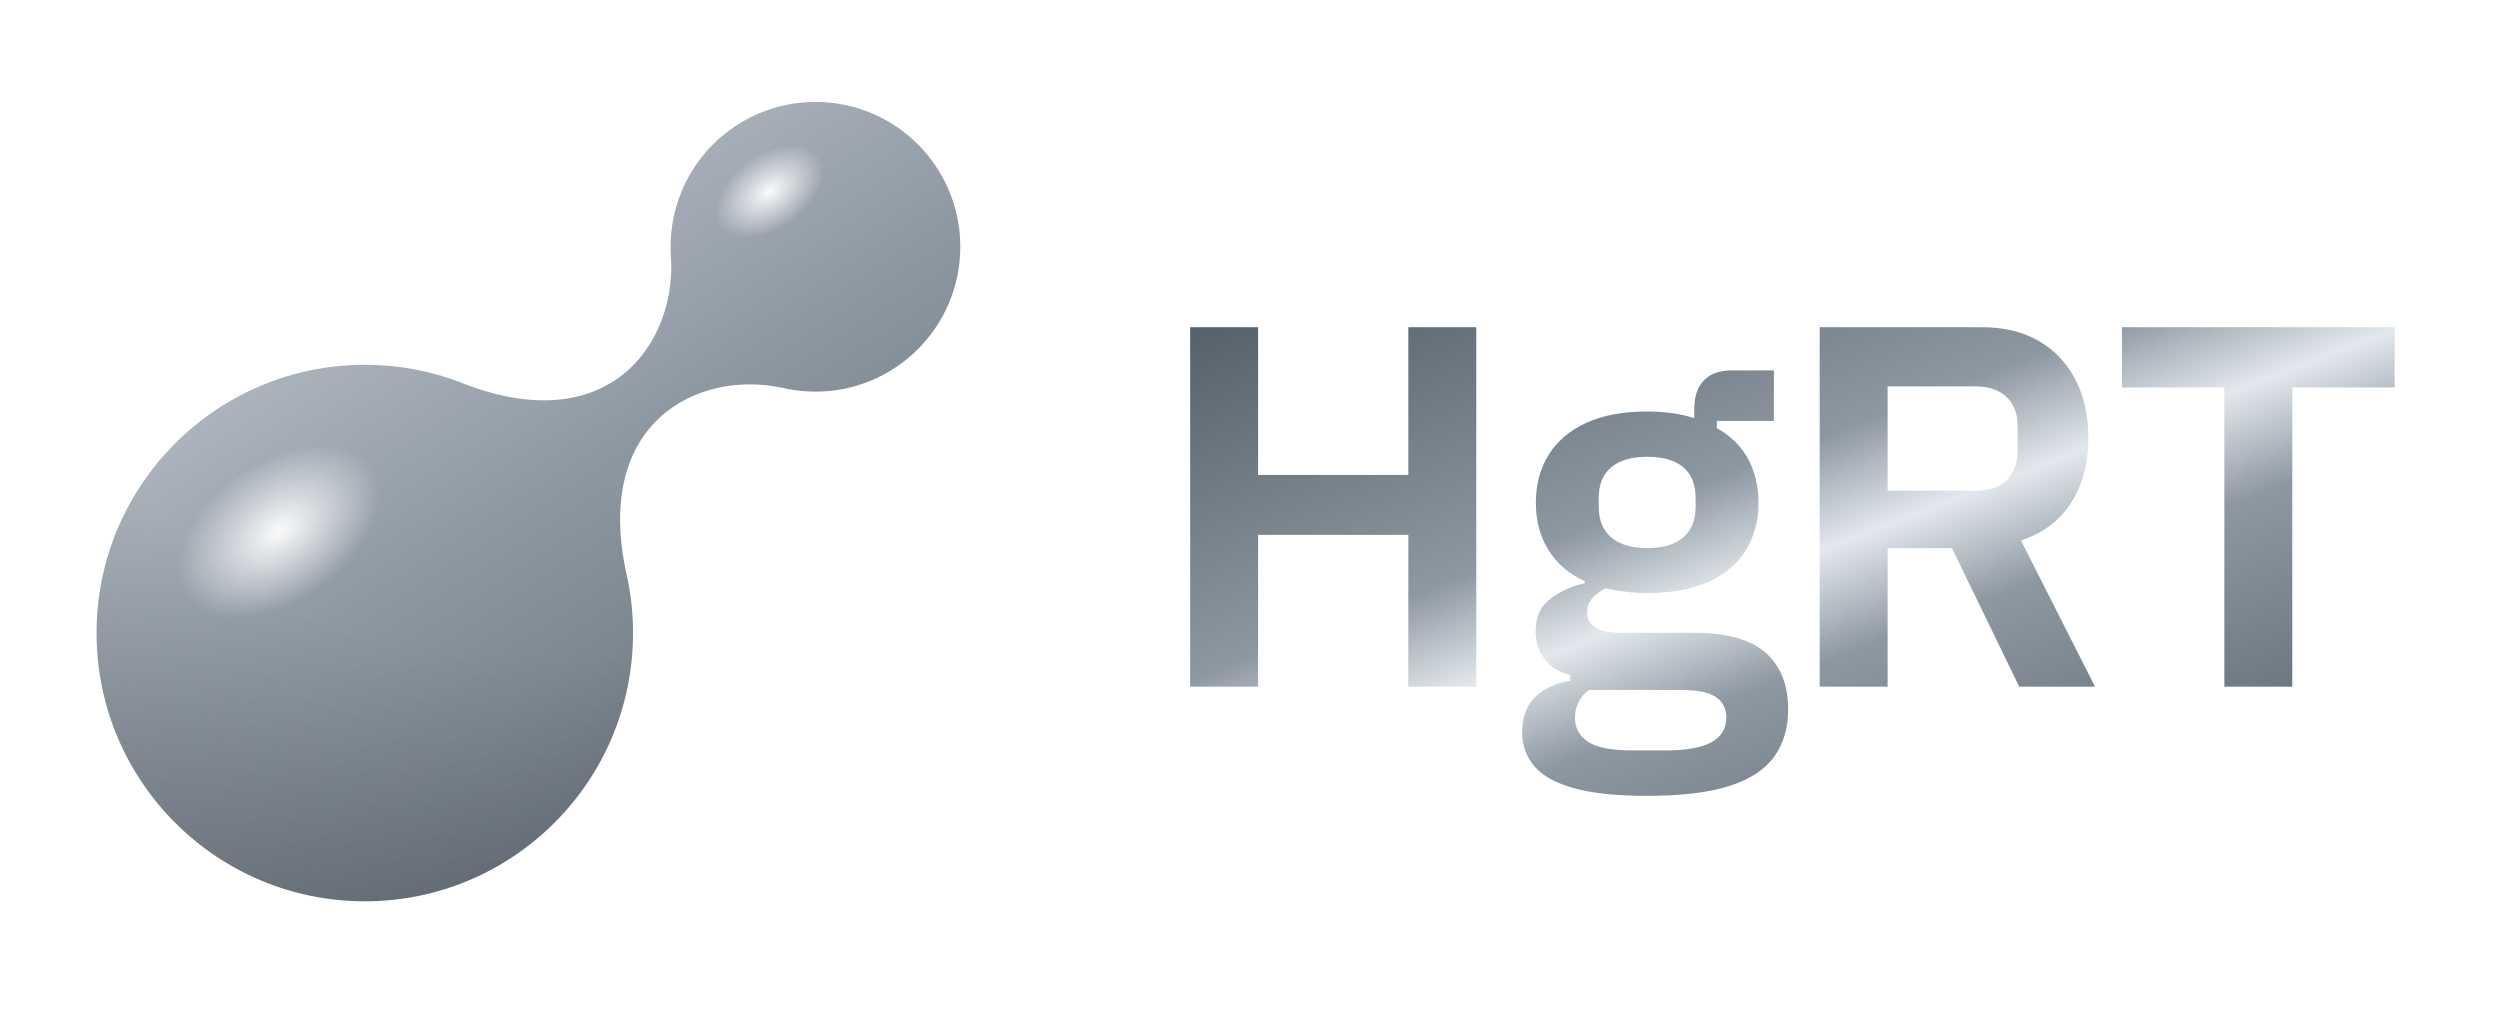
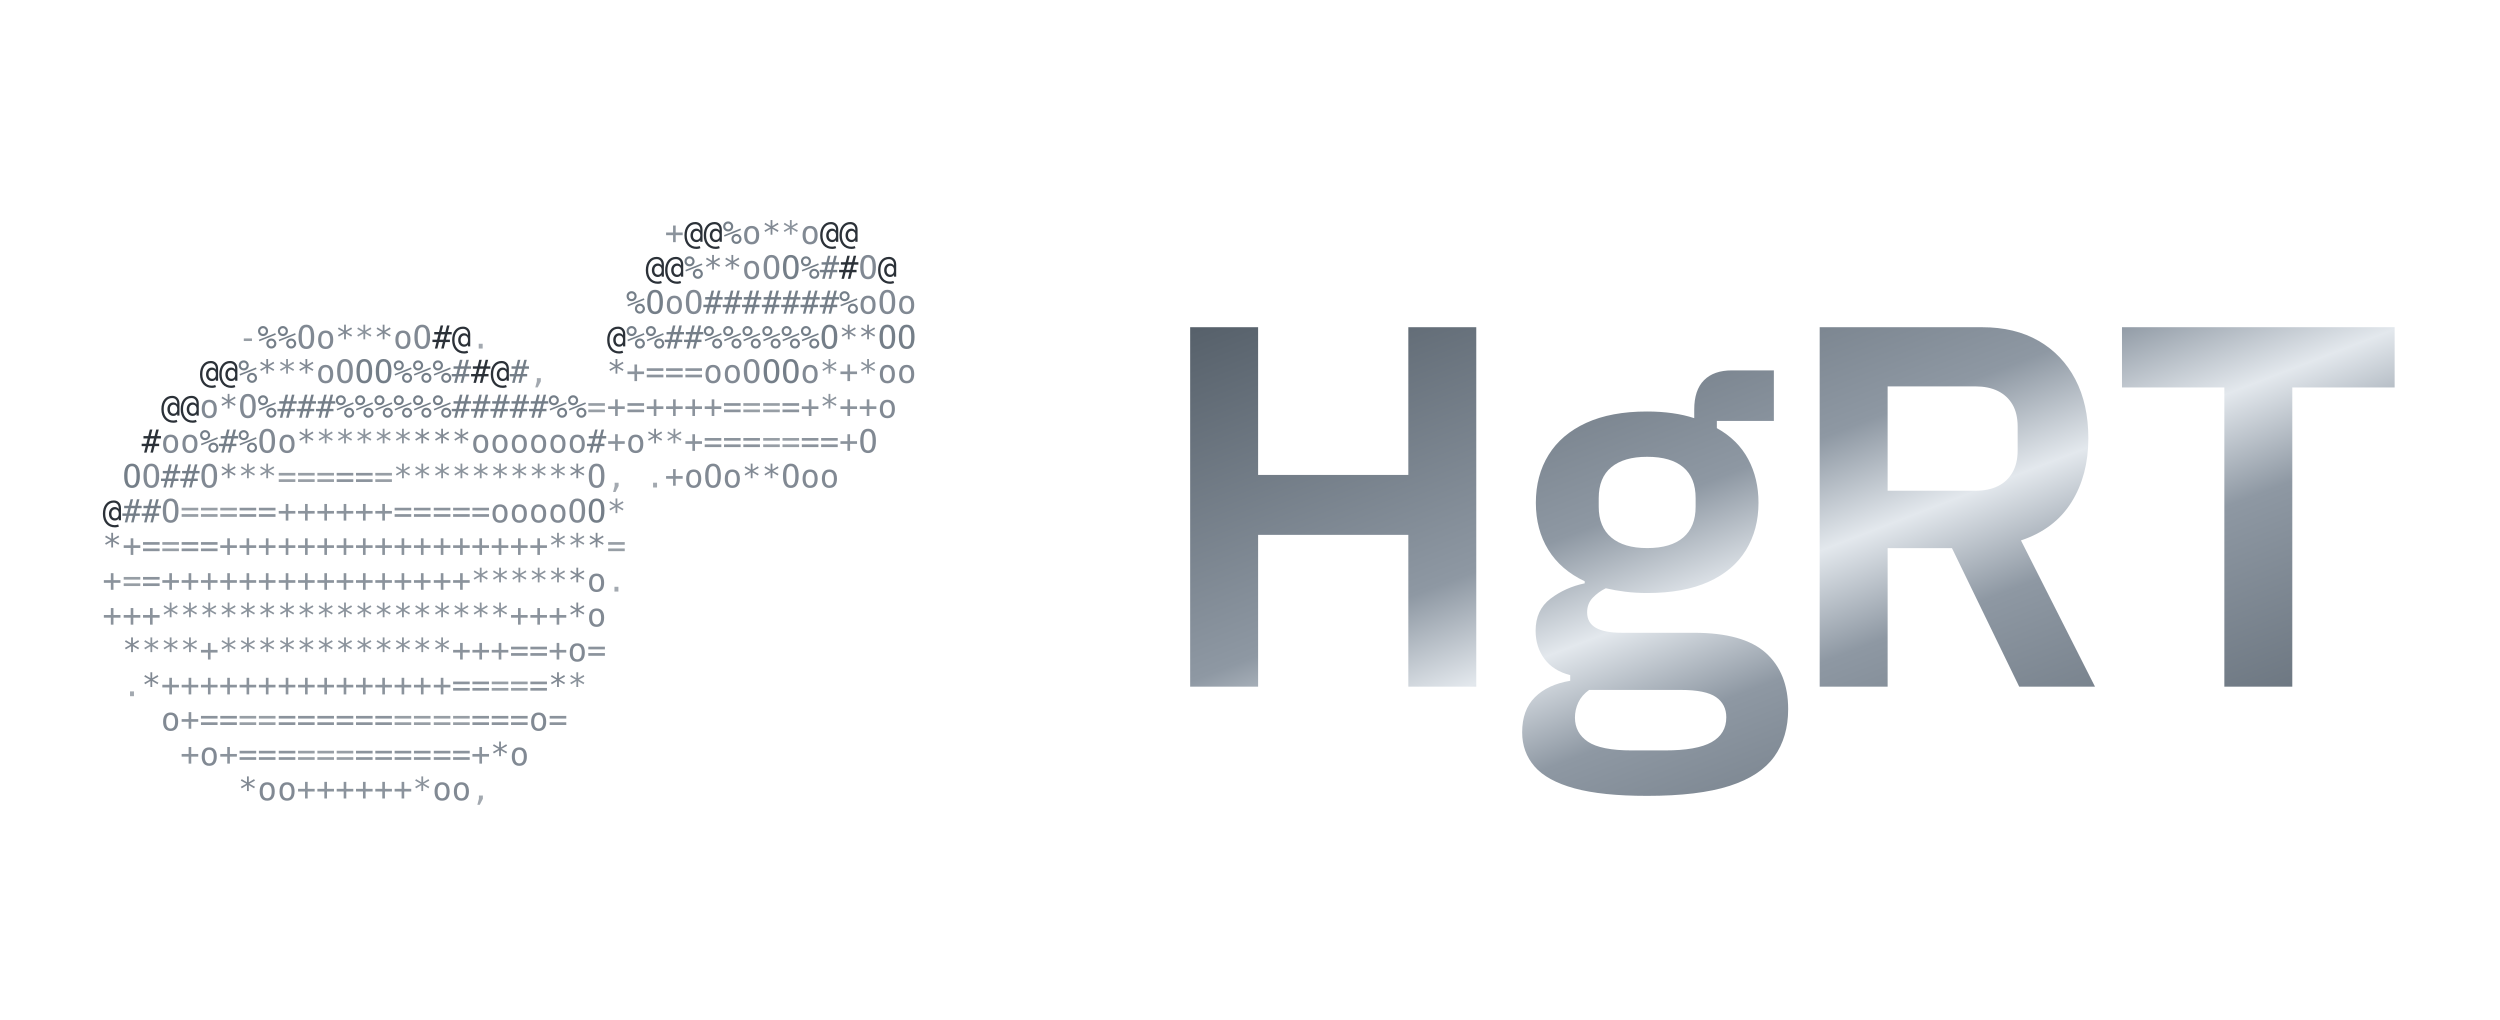
<svg xmlns="http://www.w3.org/2000/svg" viewBox="0 0 466 190" width="466" height="190">
  <defs>
-     <linearGradient id="hg" x1="0.15" y1="0" x2="0.85" y2="1">
-       <stop offset="0" stop-color="#c9d0d7" />
-       <stop offset="0.5" stop-color="#8e98a3" />
-       <stop offset="1" stop-color="#5d6772" />
-     </linearGradient>
-     <radialGradient id="hl">
-       <stop offset="0" stop-color="#ffffff" stop-opacity=".95" />
-       <stop offset="1" stop-color="#ffffff" stop-opacity="0" />
-     </radialGradient>
-     <radialGradient id="rim" cx="0.5" cy="0.15" r="0.9">
-       <stop offset="0.55" stop-color="#000" stop-opacity="0" />
-       <stop offset="1" stop-color="#000" stop-opacity=".22" />
-     </radialGradient>
-     <clipPath id="drop">
-       <path d="M 18 118 a 50 50 0 1 0 100 0 a 50 50 0 1 0 -100 0 Z M 125 46 a 27 27 0 1 0 54 0 a 27 27 0 1 0 -54 0 Z M 116.81 107.16 C 110.41 78.33 130.51 68.84 146.07 72.34 A 27 27 0 0 0 125.06 47.83 C 126.14 63.74 113.69 82.16 86.18 71.42 Z" />
-     </clipPath>
+     <path id="a1" d="M1.433 4.676H2.171V5.569H1.433Z" />
+     <path id="a2" d="M1.471 4.682H2.209V5.288L1.632 6.41H1.181L1.471 5.288Z" />
+     <path id="a3" d="M1.433 2.455H2.171V3.343H1.433ZM1.433 4.676H2.171V5.569H1.433Z" />
+     <path id="a4" d="M1.043 3.686H2.569V4.166H1.043Z" />
+     <path id="a5" d="M0.258 4.034H3.354V4.538H0.258ZM0.258 2.845H3.354V3.343H0.258Z" />
+     <path id="a6" d="M2.051 2.139V3.439H3.354V3.938H2.051V5.238H1.559V3.938H0.258V3.439H1.559V2.139Z" />
+     <path id="a7" d="M3.126 1.916 2.077 2.484 3.126 3.056 2.959 3.343 1.975 2.748V3.853H1.638V2.748L0.653 3.343L0.486 3.056L1.535 2.484L0.486 1.916L0.653 1.626L1.638 2.221V1.116H1.975V2.221L2.959 1.626Z" />
+     <path id="a8" d="M1.805 2.666Q1.395 2.666 1.184 2.985Q0.973 3.305 0.973 3.932Q0.973 4.556 1.184 4.876Q1.395 5.197 1.805 5.197Q2.218 5.197 2.429 4.876Q2.64 4.556 2.64 3.932Q2.64 3.305 2.429 2.985Q2.218 2.666 1.805 2.666ZM1.805 2.209Q2.487 2.209 2.849 2.651Q3.211 3.094 3.211 3.932Q3.211 4.772 2.851 5.213Q2.49 5.654 1.805 5.654Q1.122 5.654 0.762 5.213Q0.401 4.772 0.401 3.932Q0.401 3.094 0.762 2.651Q1.122 2.209 1.805 2.209Z" />
+     <path id="a9" d="M2.651 3.387Q2.651 2.423 2.454 2.01Q2.256 1.597 1.805 1.597Q1.356 1.597 1.159 2.01Q0.961 2.423 0.961 3.387Q0.961 4.348 1.159 4.761Q1.356 5.174 1.805 5.174Q2.256 5.174 2.454 4.762Q2.651 4.351 2.651 3.387ZM3.27 3.387Q3.27 4.529 2.908 5.092Q2.546 5.654 1.805 5.654Q1.063 5.654 0.703 5.095Q0.343 4.535 0.343 3.387Q0.343 2.241 0.705 1.679Q1.066 1.116 1.805 1.116Q2.546 1.116 2.908 1.679Q3.27 2.241 3.27 3.387Z" />
+     <path id="a10" d="M2.039 4.635Q2.039 4.863 2.193 5.019Q2.347 5.174 2.575 5.174Q2.801 5.174 2.958 5.017Q3.114 4.86 3.114 4.635Q3.114 4.409 2.956 4.251Q2.798 4.093 2.575 4.093Q2.347 4.093 2.193 4.248Q2.039 4.403 2.039 4.635ZM1.644 4.635Q1.644 4.239 1.913 3.968Q2.183 3.697 2.575 3.697Q2.763 3.697 2.931 3.768Q3.1 3.838 3.234 3.973Q3.369 4.11 3.442 4.28Q3.516 4.45 3.516 4.635Q3.516 5.024 3.243 5.297Q2.971 5.569 2.575 5.569Q2.177 5.569 1.91 5.301Q1.644 5.033 1.644 4.635ZM0.354 4.207 0.252 3.926 3.305 2.701 3.425 2.982ZM0.492 2.312Q0.492 2.543 0.646 2.697Q0.8 2.851 1.031 2.851Q1.257 2.851 1.415 2.694Q1.573 2.537 1.573 2.312Q1.573 2.086 1.415 1.929Q1.257 1.772 1.031 1.772Q0.806 1.772 0.649 1.928Q0.492 2.083 0.492 2.312ZM0.097 2.312Q0.097 1.916 0.366 1.645Q0.636 1.374 1.031 1.374Q1.219 1.374 1.39 1.444Q1.562 1.515 1.693 1.646Q1.825 1.778 1.897 1.95Q1.969 2.121 1.969 2.312Q1.969 2.704 1.696 2.975Q1.424 3.246 1.031 3.246Q0.636 3.246 0.366 2.977Q0.097 2.707 0.097 2.312Z" />
+     <path id="a11" d="M2.004 1.263 1.699 2.479H2.417L2.725 1.263H3.193L2.886 2.479H3.601V2.93H2.777L2.531 3.908H3.264V4.356H2.417L2.112 5.569H1.644L1.951 4.356H1.23L0.923 5.569H0.457L0.762 4.356H0.006V3.908H0.876L1.122 2.93H0.343V2.479H1.23L1.535 1.263ZM2.309 2.93H1.591L1.345 3.908H2.065Z" />
+     <path id="a12" d="M3.041 3.973Q3.041 3.595 2.854 3.368Q2.666 3.141 2.353 3.141Q2.039 3.141 1.85 3.368Q1.661 3.595 1.661 3.973Q1.661 4.354 1.85 4.581Q2.039 4.808 2.353 4.808Q2.666 4.808 2.854 4.581Q3.041 4.354 3.041 3.973ZM3.451 5.174H3.029V4.849Q2.921 5.033 2.729 5.133Q2.537 5.232 2.297 5.232Q1.825 5.232 1.516 4.878Q1.207 4.523 1.207 3.973Q1.207 3.422 1.516 3.067Q1.825 2.713 2.297 2.713Q2.531 2.713 2.728 2.815Q2.924 2.918 3.029 3.097V2.912Q3.029 2.455 2.771 2.177Q2.514 1.898 2.089 1.898Q1.368 1.898 0.942 2.459Q0.516 3.021 0.516 3.979Q0.516 4.942 0.999 5.514Q1.482 6.085 2.285 6.085Q2.443 6.085 2.602 6.056Q2.76 6.026 2.927 5.965L3.067 6.36Q2.883 6.434 2.703 6.469Q2.522 6.504 2.353 6.504Q1.307 6.504 0.693 5.821Q0.079 5.139 0.079 3.979Q0.079 2.836 0.63 2.159Q1.181 1.482 2.106 1.482Q2.719 1.482 3.085 1.872Q3.451 2.262 3.451 2.918Z" />
    <linearGradient id="sheen" x1="0" y1="0" x2="1" y2="1">
      <stop offset="0" stop-color="#56606a" />
      <stop offset="0.38" stop-color="#8e98a3" />
      <stop offset="0.5" stop-color="#e3e8ed" />
      <stop offset="0.62" stop-color="#8e98a3" />
      <stop offset="1" stop-color="#56606a" />
    </linearGradient>
  </defs>
-   <path d="M 18 118 a 50 50 0 1 0 100 0 a 50 50 0 1 0 -100 0 Z M 125 46 a 27 27 0 1 0 54 0 a 27 27 0 1 0 -54 0 Z M 116.81 107.16 C 110.41 78.33 130.51 68.84 146.07 72.34 A 27 27 0 0 0 125.06 47.83 C 126.14 63.74 113.69 82.16 86.18 71.42 Z" fill="url(#hg)" />
-   <g clip-path="url(#drop)">
-     <rect width="190" height="190" fill="url(#rim)" />
-     <ellipse cx="52.0" cy="99.0" rx="21.0" ry="13.0" transform="rotate(-35 52.0 99.0)" fill="url(#hl)" />
-     <ellipse cx="143.4" cy="35.7" rx="11.3" ry="7.0" transform="rotate(-35 143.4 35.7)" fill="url(#hl)" />
+   <g fill="#6b7580" fill-opacity="0.62">
+     <use href="#a1" x="87.8" y="59.4" />
+     <use href="#a2" x="98.6" y="65.8" />
+     <use href="#a2" x="113.1" y="85.3" />
+     <use href="#a1" x="120.3" y="85.3" />
+     <use href="#a1" x="113.1" y="104.7" />
+     <use href="#a1" x="22.8" y="124.2" />
+     <use href="#a2" x="87.8" y="143.6" />
+   </g>
+   <g fill="#6b7580" fill-opacity="0.70">
+     <use href="#a4" x="44.4" y="59.4" />
+     <use href="#a5" x="109.4" y="72.3" />
+     <use href="#a5" x="138.3" y="72.3" />
+     <use href="#a5" x="142.0" y="72.3" />
+     <use href="#a5" x="142.0" y="78.8" />
+     <use href="#a5" x="145.6" y="78.8" />
+     <use href="#a5" x="51.7" y="85.3" />
+     <use href="#a5" x="55.3" y="85.3" />
+     <use href="#a5" x="58.9" y="85.3" />
+     <use href="#a5" x="69.7" y="85.3" />
+     <use href="#a5" x="33.6" y="91.8" />
+     <use href="#a5" x="37.2" y="91.8" />
+     <use href="#a5" x="40.8" y="91.8" />
+     <use href="#a5" x="30.0" y="98.2" />
+     <use href="#a5" x="113.1" y="98.2" />
+     <use href="#a5" x="22.8" y="104.7" />
+     <use href="#a5" x="91.4" y="124.2" />
+     <use href="#a5" x="95.0" y="124.2" />
+     <use href="#a5" x="44.4" y="130.6" />
+     <use href="#a5" x="48.0" y="130.6" />
+     <use href="#a5" x="73.3" y="130.6" />
+     <use href="#a5" x="76.9" y="130.6" />
+     <use href="#a5" x="80.6" y="130.6" />
+     <use href="#a5" x="84.2" y="130.6" />
+     <use href="#a5" x="55.3" y="137.1" />
+     <use href="#a5" x="58.9" y="137.1" />
+     <use href="#a5" x="62.5" y="137.1" />
+   </g>
+   <g fill="#6b7580" fill-opacity="0.78">
+     <use href="#a6" x="123.9" y="39.9" />
+     <use href="#a7" x="145.6" y="39.9" />
+     <use href="#a7" x="66.1" y="59.4" />
+     <use href="#a7" x="51.7" y="65.8" />
+     <use href="#a6" x="116.7" y="65.8" />
+     <use href="#a5" x="120.3" y="65.8" />
+     <use href="#a5" x="123.9" y="65.8" />
+     <use href="#a5" x="127.5" y="65.8" />
+     <use href="#a7" x="152.8" y="65.8" />
+     <use href="#a6" x="156.4" y="65.8" />
+     <use href="#a7" x="160.0" y="65.8" />
+     <use href="#a6" x="113.1" y="72.3" />
+     <use href="#a5" x="116.7" y="72.3" />
+     <use href="#a6" x="120.3" y="72.3" />
+     <use href="#a6" x="123.9" y="72.3" />
+     <use href="#a6" x="127.5" y="72.3" />
+     <use href="#a6" x="131.1" y="72.3" />
+     <use href="#a5" x="134.7" y="72.3" />
+     <use href="#a5" x="145.6" y="72.3" />
+     <use href="#a6" x="149.2" y="72.3" />
+     <use href="#a7" x="152.8" y="72.3" />
+     <use href="#a6" x="156.4" y="72.3" />
+     <use href="#a6" x="160.0" y="72.3" />
+     <use href="#a7" x="58.9" y="78.8" />
+     <use href="#a7" x="62.5" y="78.8" />
+     <use href="#a7" x="66.1" y="78.8" />
+     <use href="#a7" x="69.7" y="78.8" />
+     <use href="#a7" x="73.3" y="78.8" />
+     <use href="#a6" x="113.1" y="78.8" />
+     <use href="#a7" x="123.9" y="78.8" />
+     <use href="#a6" x="127.5" y="78.8" />
+     <use href="#a5" x="131.1" y="78.8" />
+     <use href="#a5" x="134.7" y="78.8" />
+     <use href="#a5" x="138.3" y="78.8" />
+     <use href="#a5" x="149.2" y="78.8" />
+     <use href="#a5" x="152.8" y="78.8" />
+     <use href="#a6" x="156.4" y="78.8" />
+     <use href="#a7" x="44.4" y="85.3" />
+     <use href="#a7" x="48.0" y="85.3" />
+     <use href="#a5" x="62.5" y="85.3" />
+     <use href="#a5" x="66.1" y="85.3" />
+     <use href="#a7" x="73.3" y="85.3" />
+     <use href="#a7" x="76.9" y="85.3" />
+     <use href="#a7" x="80.6" y="85.3" />
+     <use href="#a7" x="84.2" y="85.3" />
+     <use href="#a7" x="87.8" y="85.3" />
+     <use href="#a7" x="91.4" y="85.3" />
+     <use href="#a7" x="95.0" y="85.3" />
+     <use href="#a7" x="98.6" y="85.3" />
+     <use href="#a7" x="102.2" y="85.3" />
+     <use href="#a6" x="123.9" y="85.3" />
+     <use href="#a5" x="44.4" y="91.8" />
+     <use href="#a5" x="48.0" y="91.8" />
+     <use href="#a6" x="51.7" y="91.8" />
+     <use href="#a6" x="55.3" y="91.8" />
+     <use href="#a6" x="58.9" y="91.8" />
+     <use href="#a6" x="62.5" y="91.8" />
+     <use href="#a6" x="66.1" y="91.8" />
+     <use href="#a6" x="69.7" y="91.8" />
+     <use href="#a5" x="73.3" y="91.8" />
+     <use href="#a5" x="76.9" y="91.8" />
+     <use href="#a5" x="80.6" y="91.8" />
+     <use href="#a5" x="84.2" y="91.8" />
+     <use href="#a5" x="87.8" y="91.8" />
+     <use href="#a7" x="113.1" y="91.8" />
+     <use href="#a6" x="22.8" y="98.2" />
+     <use href="#a5" x="26.4" y="98.2" />
+     <use href="#a5" x="33.6" y="98.2" />
+     <use href="#a5" x="37.2" y="98.2" />
+     <use href="#a6" x="40.8" y="98.2" />
+     <use href="#a6" x="44.4" y="98.2" />
+     <use href="#a6" x="48.0" y="98.2" />
+     <use href="#a6" x="51.7" y="98.2" />
+     <use href="#a6" x="55.3" y="98.2" />
+     <use href="#a6" x="58.9" y="98.2" />
+     <use href="#a6" x="62.5" y="98.2" />
+     <use href="#a6" x="66.1" y="98.2" />
+     <use href="#a6" x="69.7" y="98.2" />
+     <use href="#a6" x="73.3" y="98.2" />
+     <use href="#a6" x="76.9" y="98.2" />
+     <use href="#a6" x="80.6" y="98.2" />
+     <use href="#a6" x="84.2" y="98.2" />
+     <use href="#a6" x="87.8" y="98.2" />
+     <use href="#a6" x="91.4" y="98.2" />
+     <use href="#a6" x="95.0" y="98.2" />
+     <use href="#a6" x="98.6" y="98.2" />
+     <use href="#a7" x="102.2" y="98.2" />
+     <use href="#a7" x="105.8" y="98.2" />
+     <use href="#a6" x="19.1" y="104.7" />
+     <use href="#a5" x="26.4" y="104.7" />
+     <use href="#a6" x="30.0" y="104.7" />
+     <use href="#a6" x="33.6" y="104.7" />
+     <use href="#a6" x="37.2" y="104.7" />
+     <use href="#a6" x="40.8" y="104.7" />
+     <use href="#a6" x="44.4" y="104.7" />
+     <use href="#a6" x="48.0" y="104.7" />
+     <use href="#a6" x="51.7" y="104.7" />
+     <use href="#a6" x="55.3" y="104.7" />
+     <use href="#a6" x="58.9" y="104.7" />
+     <use href="#a6" x="62.5" y="104.7" />
+     <use href="#a6" x="66.1" y="104.7" />
+     <use href="#a6" x="69.7" y="104.7" />
+     <use href="#a6" x="73.3" y="104.7" />
+     <use href="#a6" x="76.9" y="104.7" />
+     <use href="#a6" x="80.6" y="104.7" />
+     <use href="#a6" x="84.2" y="104.7" />
+     <use href="#a7" x="87.8" y="104.7" />
+     <use href="#a7" x="91.4" y="104.7" />
+     <use href="#a7" x="95.0" y="104.7" />
+     <use href="#a7" x="98.6" y="104.7" />
+     <use href="#a7" x="102.2" y="104.7" />
+     <use href="#a6" x="19.1" y="111.2" />
+     <use href="#a6" x="22.8" y="111.2" />
+     <use href="#a6" x="26.4" y="111.2" />
+     <use href="#a7" x="30.0" y="111.2" />
+     <use href="#a7" x="33.6" y="111.2" />
+     <use href="#a7" x="37.2" y="111.2" />
+     <use href="#a7" x="40.8" y="111.2" />
+     <use href="#a7" x="44.4" y="111.2" />
+     <use href="#a7" x="48.0" y="111.2" />
+     <use href="#a7" x="51.7" y="111.2" />
+     <use href="#a7" x="55.3" y="111.2" />
+     <use href="#a7" x="58.9" y="111.2" />
+     <use href="#a7" x="62.5" y="111.2" />
+     <use href="#a7" x="66.1" y="111.2" />
+     <use href="#a7" x="69.7" y="111.2" />
+     <use href="#a7" x="73.3" y="111.2" />
+     <use href="#a7" x="76.9" y="111.2" />
+     <use href="#a7" x="80.6" y="111.2" />
+     <use href="#a7" x="84.2" y="111.2" />
+     <use href="#a7" x="87.8" y="111.2" />
+     <use href="#a7" x="91.4" y="111.2" />
+     <use href="#a6" x="95.0" y="111.2" />
+     <use href="#a6" x="98.6" y="111.2" />
+     <use href="#a6" x="102.2" y="111.2" />
+     <use href="#a7" x="26.4" y="117.7" />
+     <use href="#a7" x="30.0" y="117.7" />
+     <use href="#a7" x="33.6" y="117.7" />
+     <use href="#a6" x="37.2" y="117.7" />
+     <use href="#a7" x="40.8" y="117.7" />
+     <use href="#a7" x="44.4" y="117.7" />
+     <use href="#a7" x="48.0" y="117.7" />
+     <use href="#a7" x="51.7" y="117.7" />
+     <use href="#a7" x="55.3" y="117.7" />
+     <use href="#a7" x="58.9" y="117.7" />
+     <use href="#a7" x="62.5" y="117.7" />
+     <use href="#a7" x="66.1" y="117.7" />
+     <use href="#a7" x="69.7" y="117.7" />
+     <use href="#a7" x="73.3" y="117.7" />
+     <use href="#a7" x="76.9" y="117.7" />
+     <use href="#a7" x="80.6" y="117.7" />
+     <use href="#a6" x="84.2" y="117.7" />
+     <use href="#a6" x="87.8" y="117.7" />
+     <use href="#a6" x="91.4" y="117.7" />
+     <use href="#a5" x="95.0" y="117.7" />
+     <use href="#a5" x="98.6" y="117.7" />
+     <use href="#a6" x="102.2" y="117.7" />
+     <use href="#a5" x="109.4" y="117.7" />
+     <use href="#a6" x="30.0" y="124.2" />
+     <use href="#a6" x="33.6" y="124.2" />
+     <use href="#a6" x="37.2" y="124.2" />
+     <use href="#a6" x="40.8" y="124.2" />
+     <use href="#a6" x="44.4" y="124.2" />
+     <use href="#a6" x="48.0" y="124.2" />
+     <use href="#a6" x="51.7" y="124.2" />
+     <use href="#a6" x="55.3" y="124.2" />
+     <use href="#a6" x="58.9" y="124.2" />
+     <use href="#a6" x="62.5" y="124.2" />
+     <use href="#a6" x="66.1" y="124.2" />
+     <use href="#a6" x="69.7" y="124.2" />
+     <use href="#a6" x="73.3" y="124.2" />
+     <use href="#a6" x="76.9" y="124.2" />
+     <use href="#a6" x="80.6" y="124.2" />
+     <use href="#a5" x="84.2" y="124.2" />
+     <use href="#a5" x="87.8" y="124.2" />
+     <use href="#a5" x="98.6" y="124.2" />
+     <use href="#a7" x="105.8" y="124.2" />
+     <use href="#a6" x="33.6" y="130.6" />
+     <use href="#a5" x="37.2" y="130.6" />
+     <use href="#a5" x="40.8" y="130.6" />
+     <use href="#a5" x="51.7" y="130.6" />
+     <use href="#a5" x="55.3" y="130.6" />
+     <use href="#a5" x="58.9" y="130.6" />
+     <use href="#a5" x="62.5" y="130.6" />
+     <use href="#a5" x="66.1" y="130.6" />
+     <use href="#a5" x="69.7" y="130.6" />
+     <use href="#a5" x="87.8" y="130.6" />
+     <use href="#a5" x="91.4" y="130.6" />
+     <use href="#a5" x="95.0" y="130.6" />
+     <use href="#a5" x="102.2" y="130.6" />
+     <use href="#a6" x="33.6" y="137.1" />
+     <use href="#a6" x="40.8" y="137.1" />
+     <use href="#a5" x="44.4" y="137.1" />
+     <use href="#a5" x="48.0" y="137.1" />
+     <use href="#a5" x="51.7" y="137.1" />
+     <use href="#a5" x="66.1" y="137.1" />
+     <use href="#a5" x="69.7" y="137.1" />
+     <use href="#a5" x="73.3" y="137.1" />
+     <use href="#a5" x="76.9" y="137.1" />
+     <use href="#a5" x="80.6" y="137.1" />
+     <use href="#a5" x="84.2" y="137.1" />
+     <use href="#a6" x="87.8" y="137.1" />
+     <use href="#a6" x="55.3" y="143.6" />
+     <use href="#a6" x="58.9" y="143.6" />
+     <use href="#a6" x="62.5" y="143.6" />
+     <use href="#a6" x="66.1" y="143.6" />
+     <use href="#a6" x="69.7" y="143.6" />
+     <use href="#a6" x="73.3" y="143.6" />
+     <use href="#a7" x="76.9" y="143.6" />
+   </g>
+   <g fill="#6b7580" fill-opacity="0.85">
+     <use href="#a8" x="138.3" y="39.9" />
+     <use href="#a7" x="142.0" y="39.9" />
+     <use href="#a8" x="149.2" y="39.9" />
+     <use href="#a7" x="131.1" y="46.4" />
+     <use href="#a7" x="134.7" y="46.4" />
+     <use href="#a8" x="138.3" y="46.4" />
+     <use href="#a9" x="142.0" y="46.4" />
+     <use href="#a9" x="160.0" y="46.4" />
+     <use href="#a8" x="123.9" y="52.9" />
+     <use href="#a9" x="127.5" y="52.9" />
+     <use href="#a8" x="160.0" y="52.9" />
+     <use href="#a9" x="163.6" y="52.9" />
+     <use href="#a8" x="167.2" y="52.9" />
+     <use href="#a9" x="55.3" y="59.4" />
+     <use href="#a8" x="58.9" y="59.4" />
+     <use href="#a7" x="62.5" y="59.4" />
+     <use href="#a7" x="69.7" y="59.4" />
+     <use href="#a8" x="73.3" y="59.4" />
+     <use href="#a9" x="76.9" y="59.4" />
+     <use href="#a7" x="156.4" y="59.4" />
+     <use href="#a7" x="160.0" y="59.4" />
+     <use href="#a7" x="48.0" y="65.8" />
+     <use href="#a7" x="55.3" y="65.8" />
+     <use href="#a8" x="58.9" y="65.8" />
+     <use href="#a9" x="62.5" y="65.8" />
+     <use href="#a7" x="113.1" y="65.8" />
+     <use href="#a8" x="131.1" y="65.8" />
+     <use href="#a8" x="134.7" y="65.8" />
+     <use href="#a9" x="138.3" y="65.8" />
+     <use href="#a8" x="149.2" y="65.8" />
+     <use href="#a8" x="163.6" y="65.8" />
+     <use href="#a8" x="167.2" y="65.8" />
+     <use href="#a8" x="37.2" y="72.3" />
+     <use href="#a7" x="40.8" y="72.3" />
+     <use href="#a9" x="44.4" y="72.3" />
+     <use href="#a8" x="163.6" y="72.3" />
+     <use href="#a8" x="30.0" y="78.8" />
+     <use href="#a8" x="33.6" y="78.8" />
+     <use href="#a9" x="48.0" y="78.8" />
+     <use href="#a8" x="51.7" y="78.8" />
+     <use href="#a7" x="55.3" y="78.8" />
+     <use href="#a7" x="76.9" y="78.8" />
+     <use href="#a7" x="80.6" y="78.8" />
+     <use href="#a7" x="84.2" y="78.8" />
+     <use href="#a8" x="87.8" y="78.8" />
+     <use href="#a8" x="91.4" y="78.8" />
+     <use href="#a8" x="95.0" y="78.8" />
+     <use href="#a8" x="98.6" y="78.8" />
+     <use href="#a8" x="102.2" y="78.8" />
+     <use href="#a8" x="105.8" y="78.8" />
+     <use href="#a8" x="116.7" y="78.8" />
+     <use href="#a7" x="120.3" y="78.8" />
+     <use href="#a9" x="160.0" y="78.8" />
+     <use href="#a9" x="26.4" y="85.3" />
+     <use href="#a9" x="37.2" y="85.3" />
+     <use href="#a7" x="40.8" y="85.3" />
+     <use href="#a7" x="105.8" y="85.3" />
+     <use href="#a9" x="109.4" y="85.3" />
+     <use href="#a8" x="127.5" y="85.3" />
+     <use href="#a9" x="131.1" y="85.3" />
+     <use href="#a8" x="134.7" y="85.3" />
+     <use href="#a7" x="138.3" y="85.3" />
+     <use href="#a7" x="142.0" y="85.3" />
+     <use href="#a9" x="145.6" y="85.3" />
+     <use href="#a8" x="149.2" y="85.3" />
+     <use href="#a8" x="152.8" y="85.3" />
+     <use href="#a9" x="30.0" y="91.8" />
+     <use href="#a8" x="91.4" y="91.8" />
+     <use href="#a8" x="95.0" y="91.8" />
+     <use href="#a8" x="98.6" y="91.8" />
+     <use href="#a8" x="102.2" y="91.8" />
+     <use href="#a9" x="105.8" y="91.8" />
+     <use href="#a7" x="19.1" y="98.2" />
+     <use href="#a7" x="109.4" y="98.2" />
+     <use href="#a7" x="105.8" y="104.7" />
+     <use href="#a8" x="109.4" y="104.7" />
+     <use href="#a7" x="105.8" y="111.2" />
+     <use href="#a8" x="109.4" y="111.2" />
+     <use href="#a7" x="22.8" y="117.7" />
+     <use href="#a8" x="105.8" y="117.7" />
+     <use href="#a7" x="26.4" y="124.2" />
+     <use href="#a7" x="102.2" y="124.2" />
+     <use href="#a8" x="30.0" y="130.6" />
+     <use href="#a8" x="98.6" y="130.6" />
+     <use href="#a8" x="37.2" y="137.1" />
+     <use href="#a7" x="91.4" y="137.1" />
+     <use href="#a8" x="95.0" y="137.1" />
+     <use href="#a7" x="44.4" y="143.6" />
+     <use href="#a8" x="48.0" y="143.6" />
+     <use href="#a8" x="51.7" y="143.6" />
+     <use href="#a8" x="80.6" y="143.6" />
+     <use href="#a8" x="84.2" y="143.6" />
+   </g>
+   <g fill="#6b7580" fill-opacity="0.93">
+     <use href="#a10" x="134.7" y="39.9" />
+     <use href="#a10" x="127.5" y="46.4" />
+     <use href="#a9" x="145.6" y="46.4" />
+     <use href="#a10" x="149.2" y="46.4" />
+     <use href="#a11" x="152.8" y="46.4" />
+     <use href="#a10" x="116.7" y="52.9" />
+     <use href="#a9" x="120.3" y="52.9" />
+     <use href="#a11" x="131.1" y="52.9" />
+     <use href="#a11" x="134.7" y="52.9" />
+     <use href="#a11" x="138.3" y="52.9" />
+     <use href="#a11" x="142.0" y="52.9" />
+     <use href="#a11" x="145.6" y="52.9" />
+     <use href="#a11" x="149.2" y="52.9" />
+     <use href="#a11" x="152.8" y="52.9" />
+     <use href="#a10" x="156.4" y="52.9" />
+     <use href="#a10" x="48.0" y="59.4" />
+     <use href="#a10" x="51.7" y="59.4" />
+     <use href="#a10" x="116.7" y="59.4" />
+     <use href="#a10" x="120.3" y="59.4" />
+     <use href="#a11" x="123.9" y="59.4" />
+     <use href="#a11" x="127.5" y="59.4" />
+     <use href="#a10" x="131.1" y="59.4" />
+     <use href="#a10" x="134.7" y="59.4" />
+     <use href="#a10" x="138.3" y="59.4" />
+     <use href="#a10" x="142.0" y="59.4" />
+     <use href="#a10" x="145.6" y="59.4" />
+     <use href="#a10" x="149.2" y="59.4" />
+     <use href="#a9" x="152.8" y="59.4" />
+     <use href="#a9" x="163.6" y="59.4" />
+     <use href="#a9" x="167.2" y="59.4" />
+     <use href="#a10" x="44.4" y="65.8" />
+     <use href="#a9" x="66.1" y="65.8" />
+     <use href="#a9" x="69.7" y="65.8" />
+     <use href="#a10" x="73.3" y="65.8" />
+     <use href="#a10" x="76.9" y="65.8" />
+     <use href="#a10" x="80.6" y="65.8" />
+     <use href="#a11" x="84.2" y="65.8" />
+     <use href="#a11" x="95.0" y="65.8" />
+     <use href="#a9" x="142.0" y="65.8" />
+     <use href="#a9" x="145.6" y="65.8" />
+     <use href="#a10" x="48.0" y="72.3" />
+     <use href="#a11" x="51.7" y="72.3" />
+     <use href="#a11" x="55.3" y="72.3" />
+     <use href="#a11" x="58.9" y="72.3" />
+     <use href="#a10" x="62.5" y="72.3" />
+     <use href="#a10" x="66.1" y="72.3" />
+     <use href="#a10" x="69.7" y="72.3" />
+     <use href="#a10" x="73.3" y="72.3" />
+     <use href="#a10" x="76.9" y="72.3" />
+     <use href="#a10" x="80.6" y="72.3" />
+     <use href="#a11" x="84.2" y="72.3" />
+     <use href="#a11" x="87.8" y="72.3" />
+     <use href="#a11" x="91.4" y="72.3" />
+     <use href="#a11" x="95.0" y="72.3" />
+     <use href="#a11" x="98.6" y="72.3" />
+     <use href="#a10" x="102.2" y="72.3" />
+     <use href="#a10" x="105.8" y="72.3" />
+     <use href="#a10" x="37.2" y="78.8" />
+     <use href="#a11" x="40.8" y="78.8" />
+     <use href="#a10" x="44.4" y="78.8" />
+     <use href="#a11" x="109.4" y="78.8" />
+     <use href="#a9" x="22.8" y="85.3" />
+     <use href="#a11" x="30.0" y="85.3" />
+     <use href="#a11" x="33.6" y="85.3" />
+     <use href="#a11" x="22.8" y="91.8" />
+     <use href="#a11" x="26.4" y="91.8" />
+     <use href="#a9" x="109.4" y="91.8" />
+   </g>
+   <g fill="#2b3138" fill-opacity="1.00">
+     <use href="#a12" x="127.5" y="39.9" />
+     <use href="#a12" x="131.1" y="39.9" />
+     <use href="#a12" x="152.8" y="39.9" />
+     <use href="#a12" x="156.4" y="39.9" />
+     <use href="#a12" x="120.3" y="46.4" />
+     <use href="#a12" x="123.9" y="46.4" />
+     <use href="#a11" x="156.4" y="46.4" />
+     <use href="#a12" x="163.6" y="46.4" />
+     <use href="#a11" x="80.6" y="59.4" />
+     <use href="#a12" x="84.2" y="59.4" />
+     <use href="#a12" x="113.1" y="59.4" />
+     <use href="#a12" x="37.2" y="65.8" />
+     <use href="#a12" x="40.8" y="65.8" />
+     <use href="#a11" x="87.8" y="65.8" />
+     <use href="#a12" x="91.4" y="65.8" />
+     <use href="#a12" x="30.0" y="72.3" />
+     <use href="#a12" x="33.6" y="72.3" />
+     <use href="#a11" x="26.4" y="78.8" />
+     <use href="#a12" x="19.1" y="91.8" />
  </g>
  <path d="M262.511 128.0V99.694H234.511V128.0H221.845V60.992H234.511V88.53H262.511V60.992H275.177V128.0ZM333.313 132.186Q333.313 137.409 330.726 141.026Q328.14 144.643 322.372 146.497Q316.604 148.352 307.012 148.352Q298.587 148.352 293.468 146.946Q288.35 145.54 286.04 142.871Q283.731 140.203 283.731 136.498Q283.731 132.331 286.113 129.959Q288.496 127.588 292.686 126.898V125.842Q289.558 125.057 287.899 122.836Q286.239 120.614 286.239 117.577Q286.239 113.697 289.011 111.594Q291.784 109.491 295.392 108.734V108.35Q290.909 106.238 288.596 102.471Q286.283 98.704 286.283 93.723Q286.283 88.635 288.655 84.795Q291.027 80.955 295.657 78.829Q300.287 76.703 307.005 76.703Q309.49 76.703 311.707 77.014Q313.924 77.324 315.804 77.946V76.338Q315.804 72.713 317.622 70.875Q319.44 69.037 322.85 69.037H330.648V78.464H320.022V79.805Q323.928 81.973 325.856 85.576Q327.784 89.178 327.784 93.723Q327.784 98.715 325.446 102.536Q323.109 106.356 318.478 108.448Q313.848 110.54 307.034 110.54Q304.906 110.54 302.947 110.295Q300.989 110.049 299.323 109.654Q297.939 110.326 296.89 111.419Q295.841 112.512 295.841 114.139Q295.841 116.077 297.446 117.014Q299.05 117.951 302.342 117.951H315.745Q324.961 117.951 329.137 121.692Q333.313 125.433 333.313 132.186ZM321.781 133.71Q321.781 131.275 319.864 129.939Q317.946 128.603 313.269 128.603H296.216Q294.831 129.591 294.2 130.933Q293.57 132.274 293.57 133.766Q293.57 136.624 295.984 138.251Q298.399 139.879 304.187 139.879H310.343Q316.302 139.879 319.041 138.336Q321.781 136.794 321.781 133.71ZM307.034 102.163Q311.456 102.163 313.761 100.183Q316.065 98.203 316.065 94.458V92.853Q316.065 89.04 313.761 87.094Q311.456 85.148 307.034 85.148Q302.679 85.148 300.341 87.094Q298.002 89.04 298.002 92.853V94.458Q298.002 98.203 300.341 100.183Q302.679 102.163 307.034 102.163ZM351.855 102.178V128.0H339.189V60.992H369.464Q375.591 60.992 380.004 63.538Q384.417 66.085 386.842 70.715Q389.267 75.345 389.267 81.692Q389.267 88.582 386.116 93.619Q382.964 98.656 376.707 100.733L390.51 128.0H376.382L363.849 102.178ZM351.855 91.476H368.178Q370.669 91.476 372.418 90.609Q374.166 89.742 375.129 88.055Q376.092 86.369 376.092 83.974V79.523Q376.092 77.061 375.129 75.408Q374.166 73.756 372.418 72.889Q370.669 72.022 368.178 72.022H351.855ZM446.362 72.225H427.283V128.0H414.617V72.225H395.538V60.992H446.362Z" fill="url(#sheen)" />
</svg>
